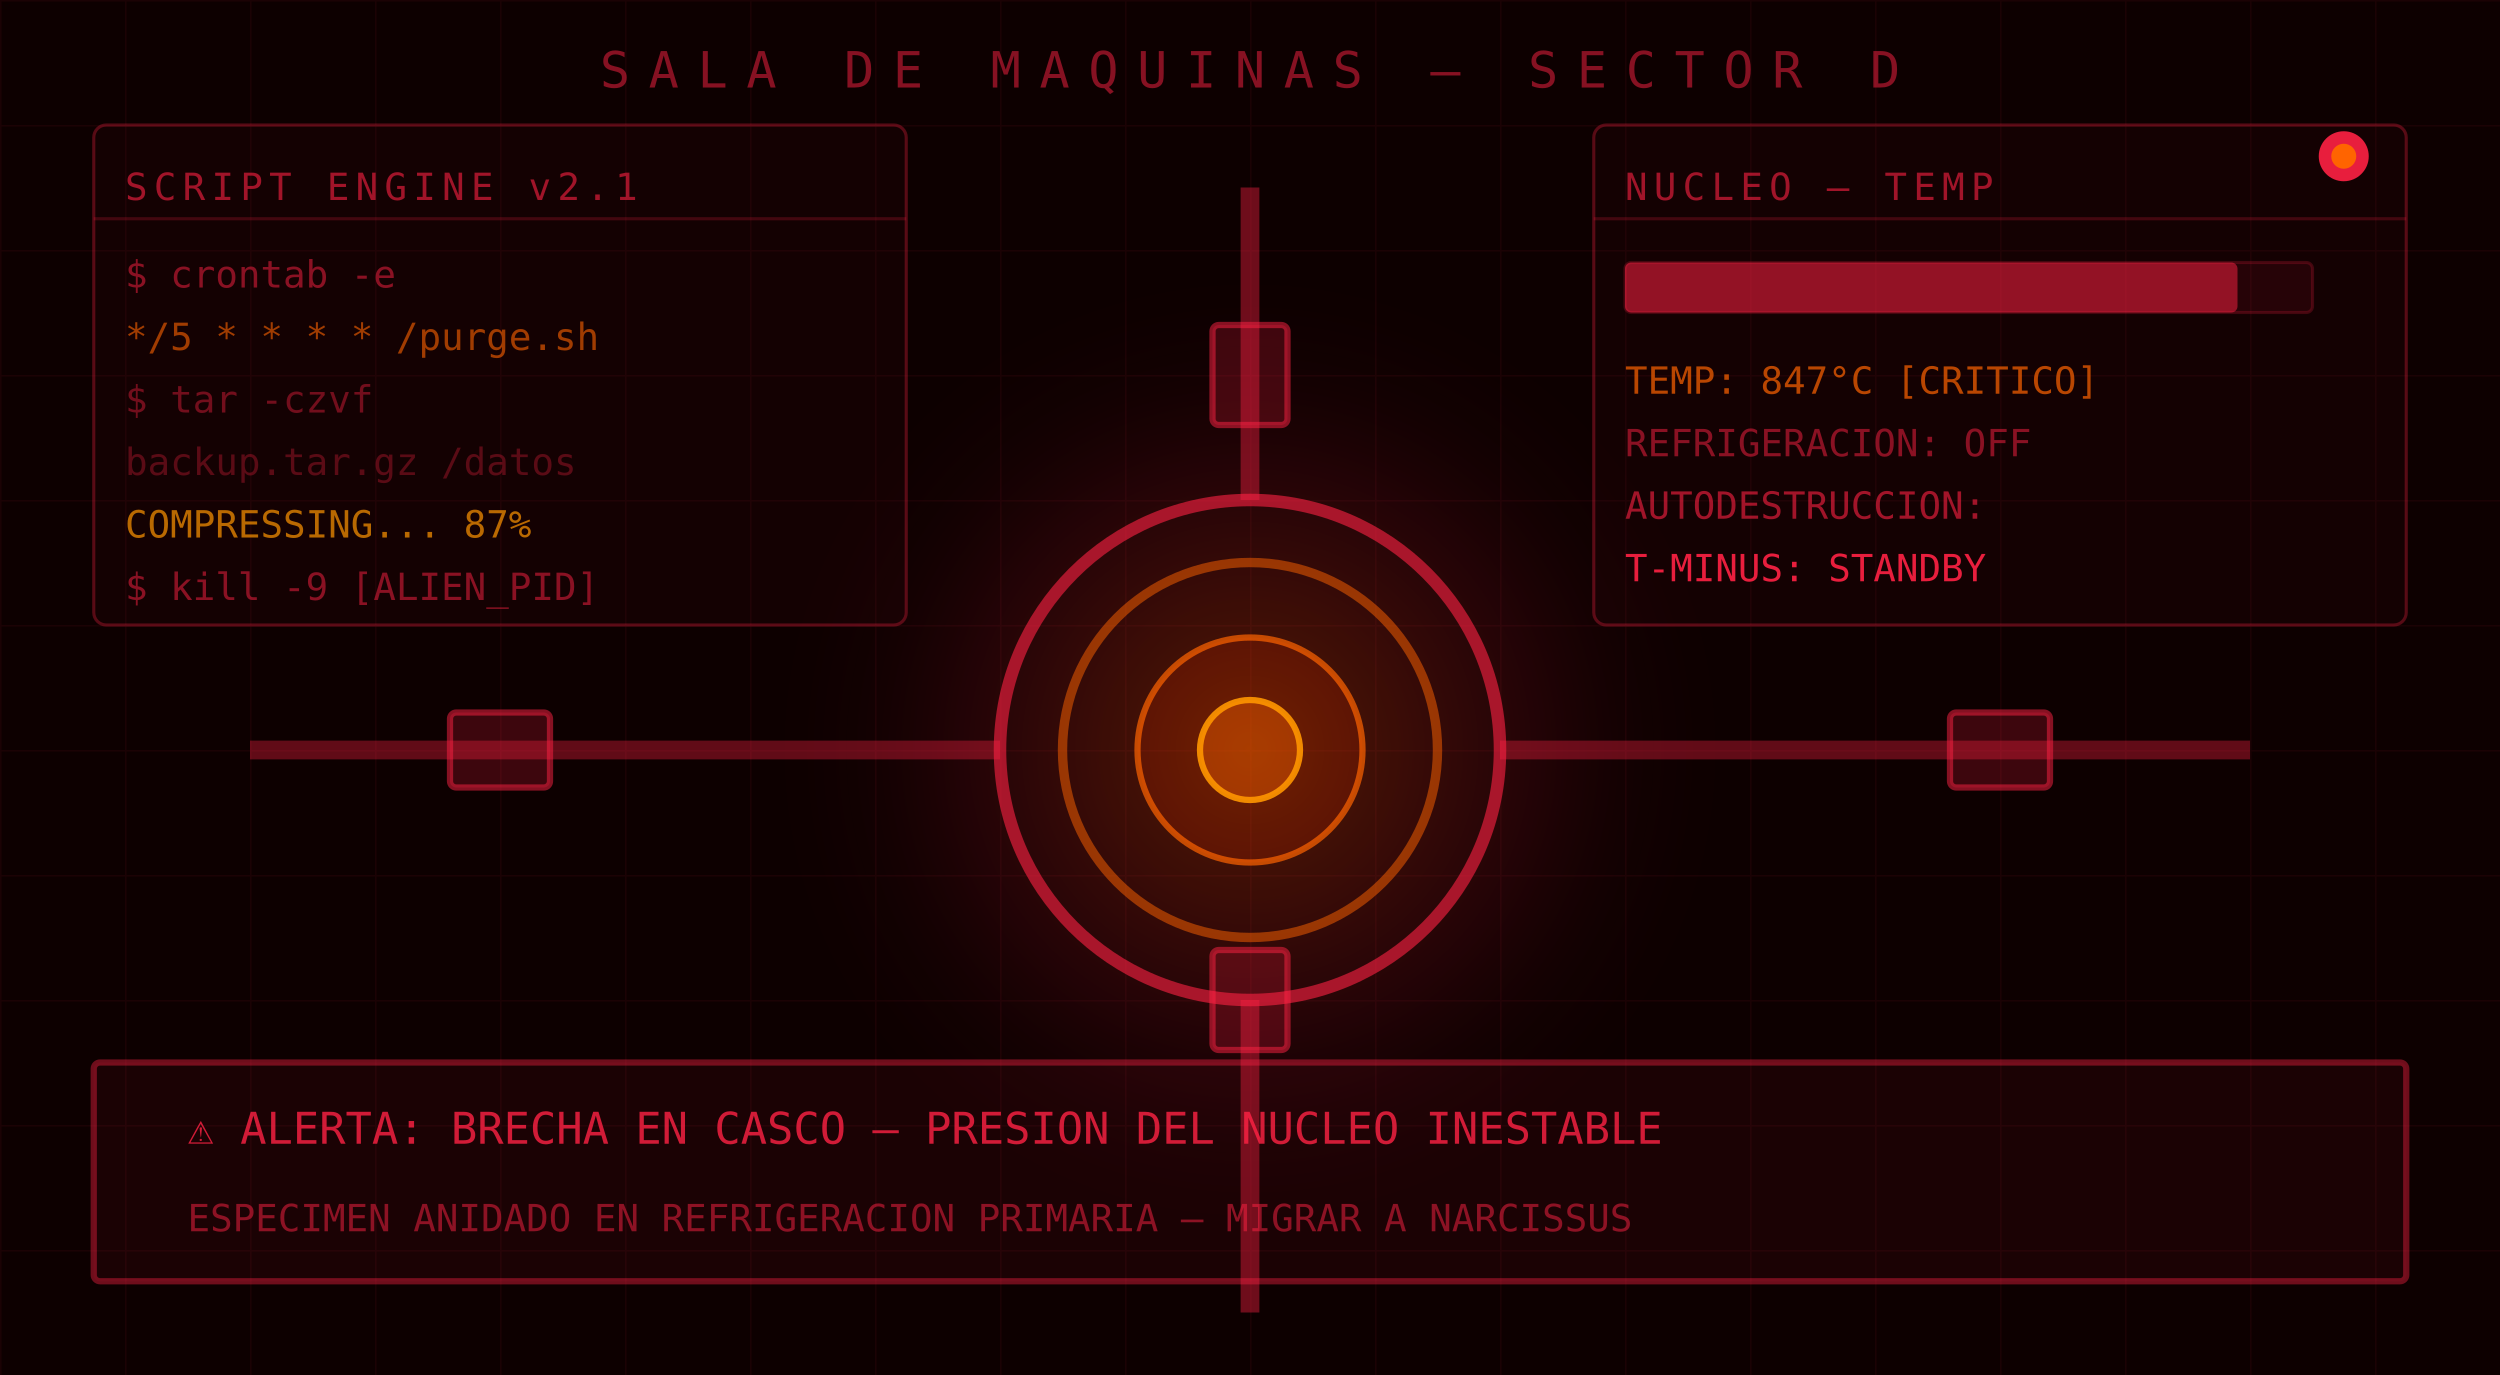
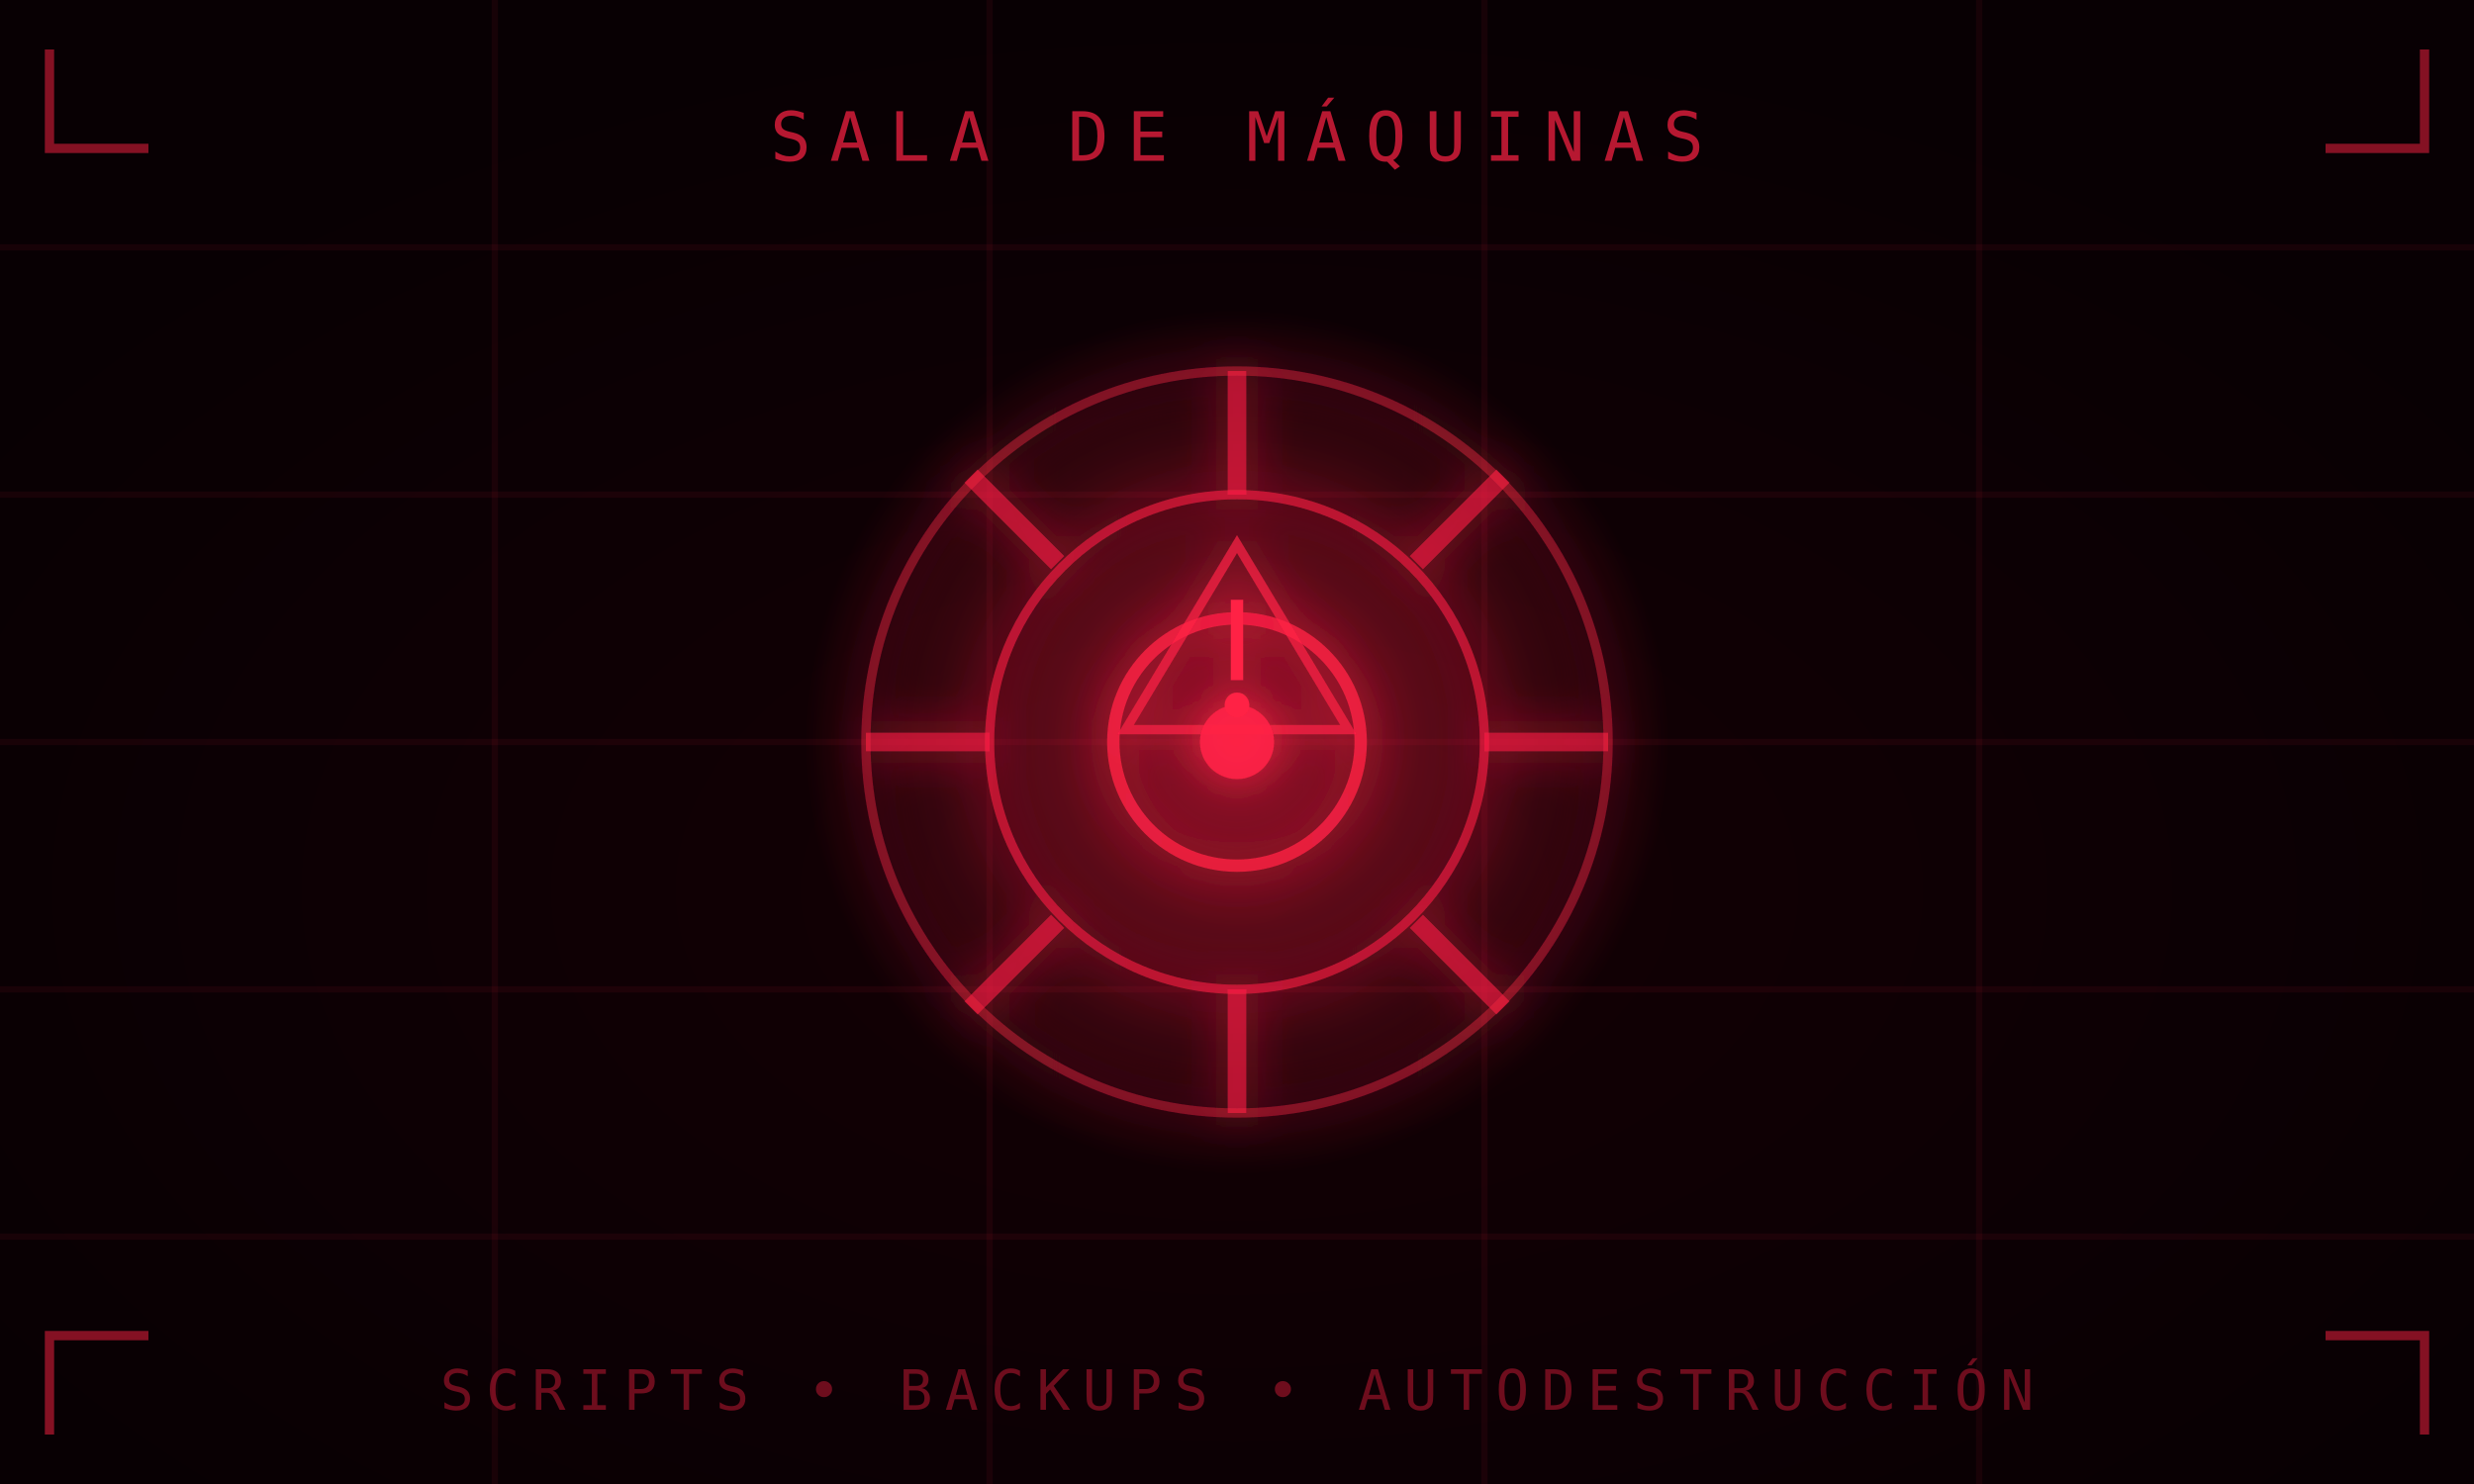
- <svg xmlns="http://www.w3.org/2000/svg" viewBox="0 0 400 220" width="400" height="220">
-   <rect width="400" height="220" fill="#0d0000" />
+ <svg xmlns="http://www.w3.org/2000/svg" viewBox="0 0 400 240" width="400" height="240">
  <defs>
-     <pattern id="grid4" width="20" height="20" patternUnits="userSpaceOnUse">
-       <path d="M 20 0 L 0 0 0 20" fill="none" stroke="rgba(255,34,68,0.06)" stroke-width="0.5" />
-     </pattern>
-     <radialGradient id="coreGlow" cx="50%" cy="50%" r="50%">
-       <stop offset="0%" stop-color="rgba(255,100,0,0.3)" />
-       <stop offset="60%" stop-color="rgba(255,34,68,0.08)" />
-       <stop offset="100%" stop-color="rgba(0,0,0,0)" />
+     <radialGradient id="bg4" cx="50%" cy="60%" r="60%">
+       <stop offset="0%" stop-color="#140005" />
+       <stop offset="100%" stop-color="#080003" />
    </radialGradient>
+     <radialGradient id="core" cx="50%" cy="50%" r="50%">
+       <stop offset="0%" stop-color="#ff224488" />
+       <stop offset="100%" stop-color="#ff224400" />
+     </radialGradient>
+     <filter id="glow4">
+       <feGaussianBlur stdDeviation="4" result="blur" />
+       <feMerge>
+         <feMergeNode in="blur" />
+         <feMergeNode in="SourceGraphic" />
+       </feMerge>
+     </filter>
  </defs>
-   <rect width="400" height="220" fill="url(#grid4)" />
-   <ellipse cx="200" cy="120" rx="80" ry="80" fill="url(#coreGlow)" />
-   <circle cx="200" cy="120" r="40" fill="none" stroke="rgba(255,34,68,0.6)" stroke-width="2" />
-   <circle cx="200" cy="120" r="30" fill="none" stroke="rgba(255,100,0,0.5)" stroke-width="1.5" />
-   <circle cx="200" cy="120" r="18" fill="rgba(255,50,0,0.15)" stroke="rgba(255,100,0,0.7)" stroke-width="1" />
-   <circle cx="200" cy="120" r="8" fill="rgba(255,100,0,0.4)" stroke="rgba(255,150,0,0.9)" stroke-width="1" />
-   <line x1="200" y1="80" x2="200" y2="30" stroke="rgba(255,34,68,0.4)" stroke-width="3" />
-   <line x1="200" y1="160" x2="200" y2="210" stroke="rgba(255,34,68,0.4)" stroke-width="3" />
-   <line x1="160" y1="120" x2="40" y2="120" stroke="rgba(255,34,68,0.35)" stroke-width="3" />
-   <line x1="240" y1="120" x2="360" y2="120" stroke="rgba(255,34,68,0.35)" stroke-width="3" />
-   <rect x="194" y="52" width="12" height="16" rx="1" fill="rgba(255,34,68,0.2)" stroke="rgba(255,34,68,0.5)" stroke-width="1" />
-   <rect x="194" y="152" width="12" height="16" rx="1" fill="rgba(255,34,68,0.2)" stroke="rgba(255,34,68,0.5)" stroke-width="1" />
-   <rect x="72" y="114" width="16" height="12" rx="1" fill="rgba(255,34,68,0.2)" stroke="rgba(255,34,68,0.5)" stroke-width="1" />
-   <rect x="312" y="114" width="16" height="12" rx="1" fill="rgba(255,34,68,0.2)" stroke="rgba(255,34,68,0.5)" stroke-width="1" />
-   <rect x="15" y="20" width="130" height="80" rx="2" fill="rgba(255,34,68,0.03)" stroke="rgba(255,34,68,0.3)" stroke-width="0.5" />
-   <text x="20" y="32" font-family="monospace" font-size="6" fill="rgba(255,34,68,0.6)" letter-spacing="1">SCRIPT ENGINE v2.1</text>
-   <line x1="15" y1="35" x2="145" y2="35" stroke="rgba(255,34,68,0.2)" stroke-width="0.5" />
-   <text x="20" y="46" font-family="monospace" font-size="6" fill="rgba(255,34,68,0.5)">$ crontab -e</text>
-   <text x="20" y="56" font-family="monospace" font-size="6" fill="rgba(255,100,0,0.6)">*/5 * * * * /purge.sh</text>
-   <text x="20" y="66" font-family="monospace" font-size="6" fill="rgba(255,34,68,0.4)">$ tar -czvf</text>
-   <text x="20" y="76" font-family="monospace" font-size="6" fill="rgba(255,34,68,0.3)">  backup.tar.gz /datos</text>
-   <text x="20" y="86" font-family="monospace" font-size="6" fill="rgba(255,150,0,0.7)">COMPRESSING... 87%</text>
-   <text x="20" y="96" font-family="monospace" font-size="6" fill="rgba(255,34,68,0.5)">$ kill -9 [ALIEN_PID]</text>
-   <rect x="255" y="20" width="130" height="80" rx="2" fill="rgba(255,34,68,0.03)" stroke="rgba(255,34,68,0.3)" stroke-width="0.5" />
-   <text x="260" y="32" font-family="monospace" font-size="6" fill="rgba(255,34,68,0.6)" letter-spacing="1">NUCLEO — TEMP</text>
-   <line x1="255" y1="35" x2="385" y2="35" stroke="rgba(255,34,68,0.2)" stroke-width="0.5" />
-   <rect x="260" y="42" width="110" height="8" rx="1" fill="rgba(255,34,68,0.08)" stroke="rgba(255,34,68,0.2)" stroke-width="0.5" />
-   <rect x="260" y="42" width="98" height="8" rx="1" fill="rgba(255,34,68,0.5)" />
-   <text x="260" y="63" font-family="monospace" font-size="6" fill="rgba(255,100,0,0.7)">TEMP: 847°C [CRITICO]</text>
-   <text x="260" y="73" font-family="monospace" font-size="6" fill="rgba(255,34,68,0.5)">REFRIGERACION: OFF</text>
-   <text x="260" y="83" font-family="monospace" font-size="6" fill="rgba(255,34,68,0.6)">AUTODESTRUCCION:</text>
-   <text x="260" y="93" font-family="monospace" font-size="6" fill="rgba(255,34,68,0.9)">T-MINUS: STANDBY</text>
-   <rect x="15" y="170" width="370" height="35" rx="1" fill="rgba(255,34,68,0.06)" stroke="rgba(255,34,68,0.4)" stroke-width="1" />
-   <text x="30" y="183" font-family="monospace" font-size="7" fill="rgba(255,34,68,0.8)">⚠ ALERTA: BRECHA EN CASCO — PRESION DEL NUCLEO INESTABLE</text>
-   <text x="30" y="197" font-family="monospace" font-size="6" fill="rgba(255,34,68,0.5)">ESPECIMEN ANIDADO EN REFRIGERACION PRIMARIA — MIGRAR A NARCISSUS</text>
-   <text x="200" y="14" font-family="monospace" font-size="8" fill="rgba(255,34,68,0.5)" text-anchor="middle" letter-spacing="3">SALA DE MAQUINAS — SECTOR D</text>
-   <circle cx="375" cy="25" r="4" fill="rgba(255,34,68,0.9)" />
-   <circle cx="375" cy="25" r="2" fill="rgba(255,100,0,1)" />
+   <rect width="400" height="240" fill="url(#bg4)" />
+   <g stroke="#ff224410" stroke-width="1">
+     <line x1="0" y1="40" x2="400" y2="40" />
+     <line x1="0" y1="80" x2="400" y2="80" />
+     <line x1="0" y1="120" x2="400" y2="120" />
+     <line x1="0" y1="160" x2="400" y2="160" />
+     <line x1="0" y1="200" x2="400" y2="200" />
+     <line x1="80" y1="0" x2="80" y2="240" />
+     <line x1="160" y1="0" x2="160" y2="240" />
+     <line x1="240" y1="0" x2="240" y2="240" />
+     <line x1="320" y1="0" x2="320" y2="240" />
+   </g>
+   <circle cx="200" cy="120" r="70" fill="url(#core)" />
+   <g filter="url(#glow4)" stroke="#ff2244" fill="none">
+     <circle cx="200" cy="120" r="60" stroke-width="1.5" opacity="0.4" />
+     <circle cx="200" cy="120" r="40" stroke-width="1.5" opacity="0.6" />
+     <circle cx="200" cy="120" r="20" stroke-width="2" opacity="0.8" />
+     <circle cx="200" cy="120" r="6" fill="#ff2244" stroke="none" opacity="0.9" />
+     <line x1="200" y1="60" x2="200" y2="80" stroke-width="3" opacity="0.6" />
+     <line x1="200" y1="160" x2="200" y2="180" stroke-width="3" opacity="0.6" />
+     <line x1="140" y1="120" x2="160" y2="120" stroke-width="3" opacity="0.6" />
+     <line x1="240" y1="120" x2="260" y2="120" stroke-width="3" opacity="0.6" />
+     <line x1="157" y1="77" x2="171" y2="91" stroke-width="3" opacity="0.6" />
+     <line x1="243" y1="77" x2="229" y2="91" stroke-width="3" opacity="0.6" />
+     <line x1="157" y1="163" x2="171" y2="149" stroke-width="3" opacity="0.6" />
+     <line x1="243" y1="163" x2="229" y2="149" stroke-width="3" opacity="0.6" />
+     <polygon points="200,88 218,118 182,118" stroke-width="1.5" opacity="0.7" />
+     <line x1="200" y1="97" x2="200" y2="110" stroke-width="2" stroke="#ff2244" />
+     <circle cx="200" cy="114" r="2" fill="#ff2244" stroke="none" />
+   </g>
+   <text x="200" y="26" text-anchor="middle" fill="#ff2244" font-family="monospace" font-size="11" letter-spacing="3" opacity="0.7">SALA DE MÁQUINAS</text>
+   <text x="200" y="228" text-anchor="middle" fill="#ff224466" font-family="monospace" font-size="9" letter-spacing="2">SCRIPTS • BACKUPS • AUTODESTRUCCIÓN</text>
+   <g stroke="#ff2244" stroke-width="1.5" fill="none" opacity="0.5">
+     <polyline points="8,8 8,24 24,24" />
+     <polyline points="392,8 392,24 376,24" />
+     <polyline points="8,232 8,216 24,216" />
+     <polyline points="392,232 392,216 376,216" />
+   </g>
</svg>
